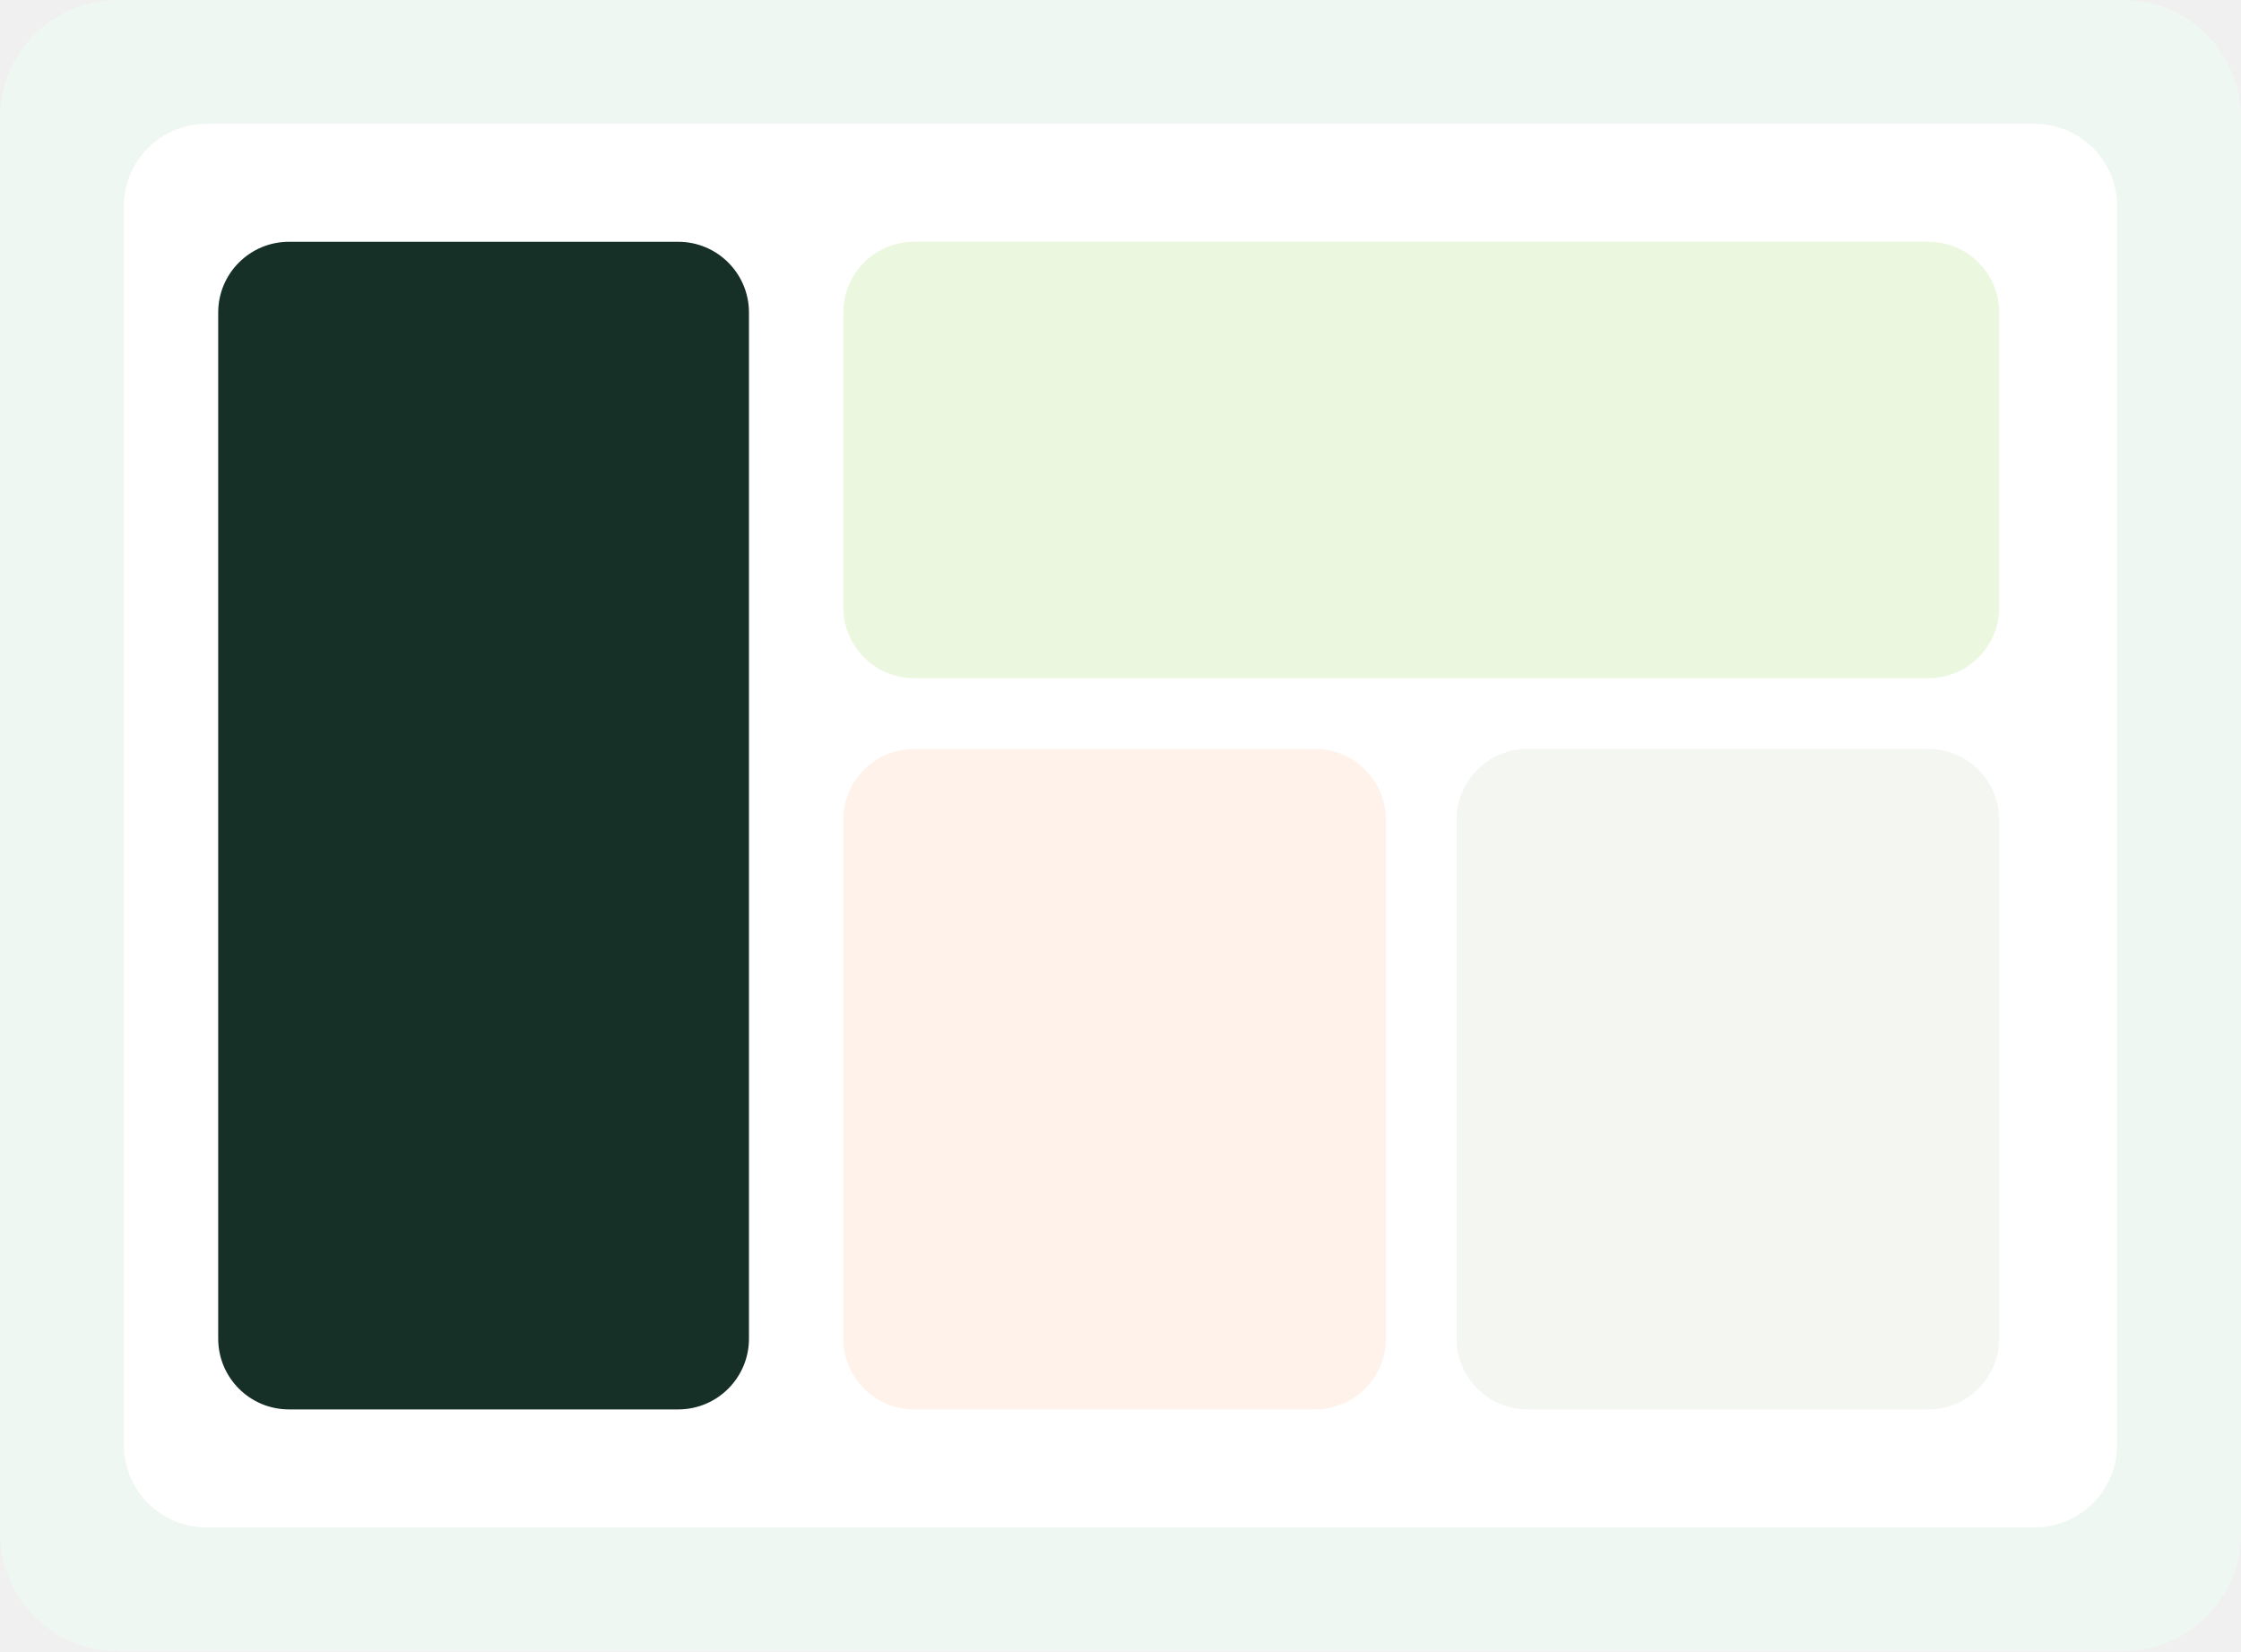
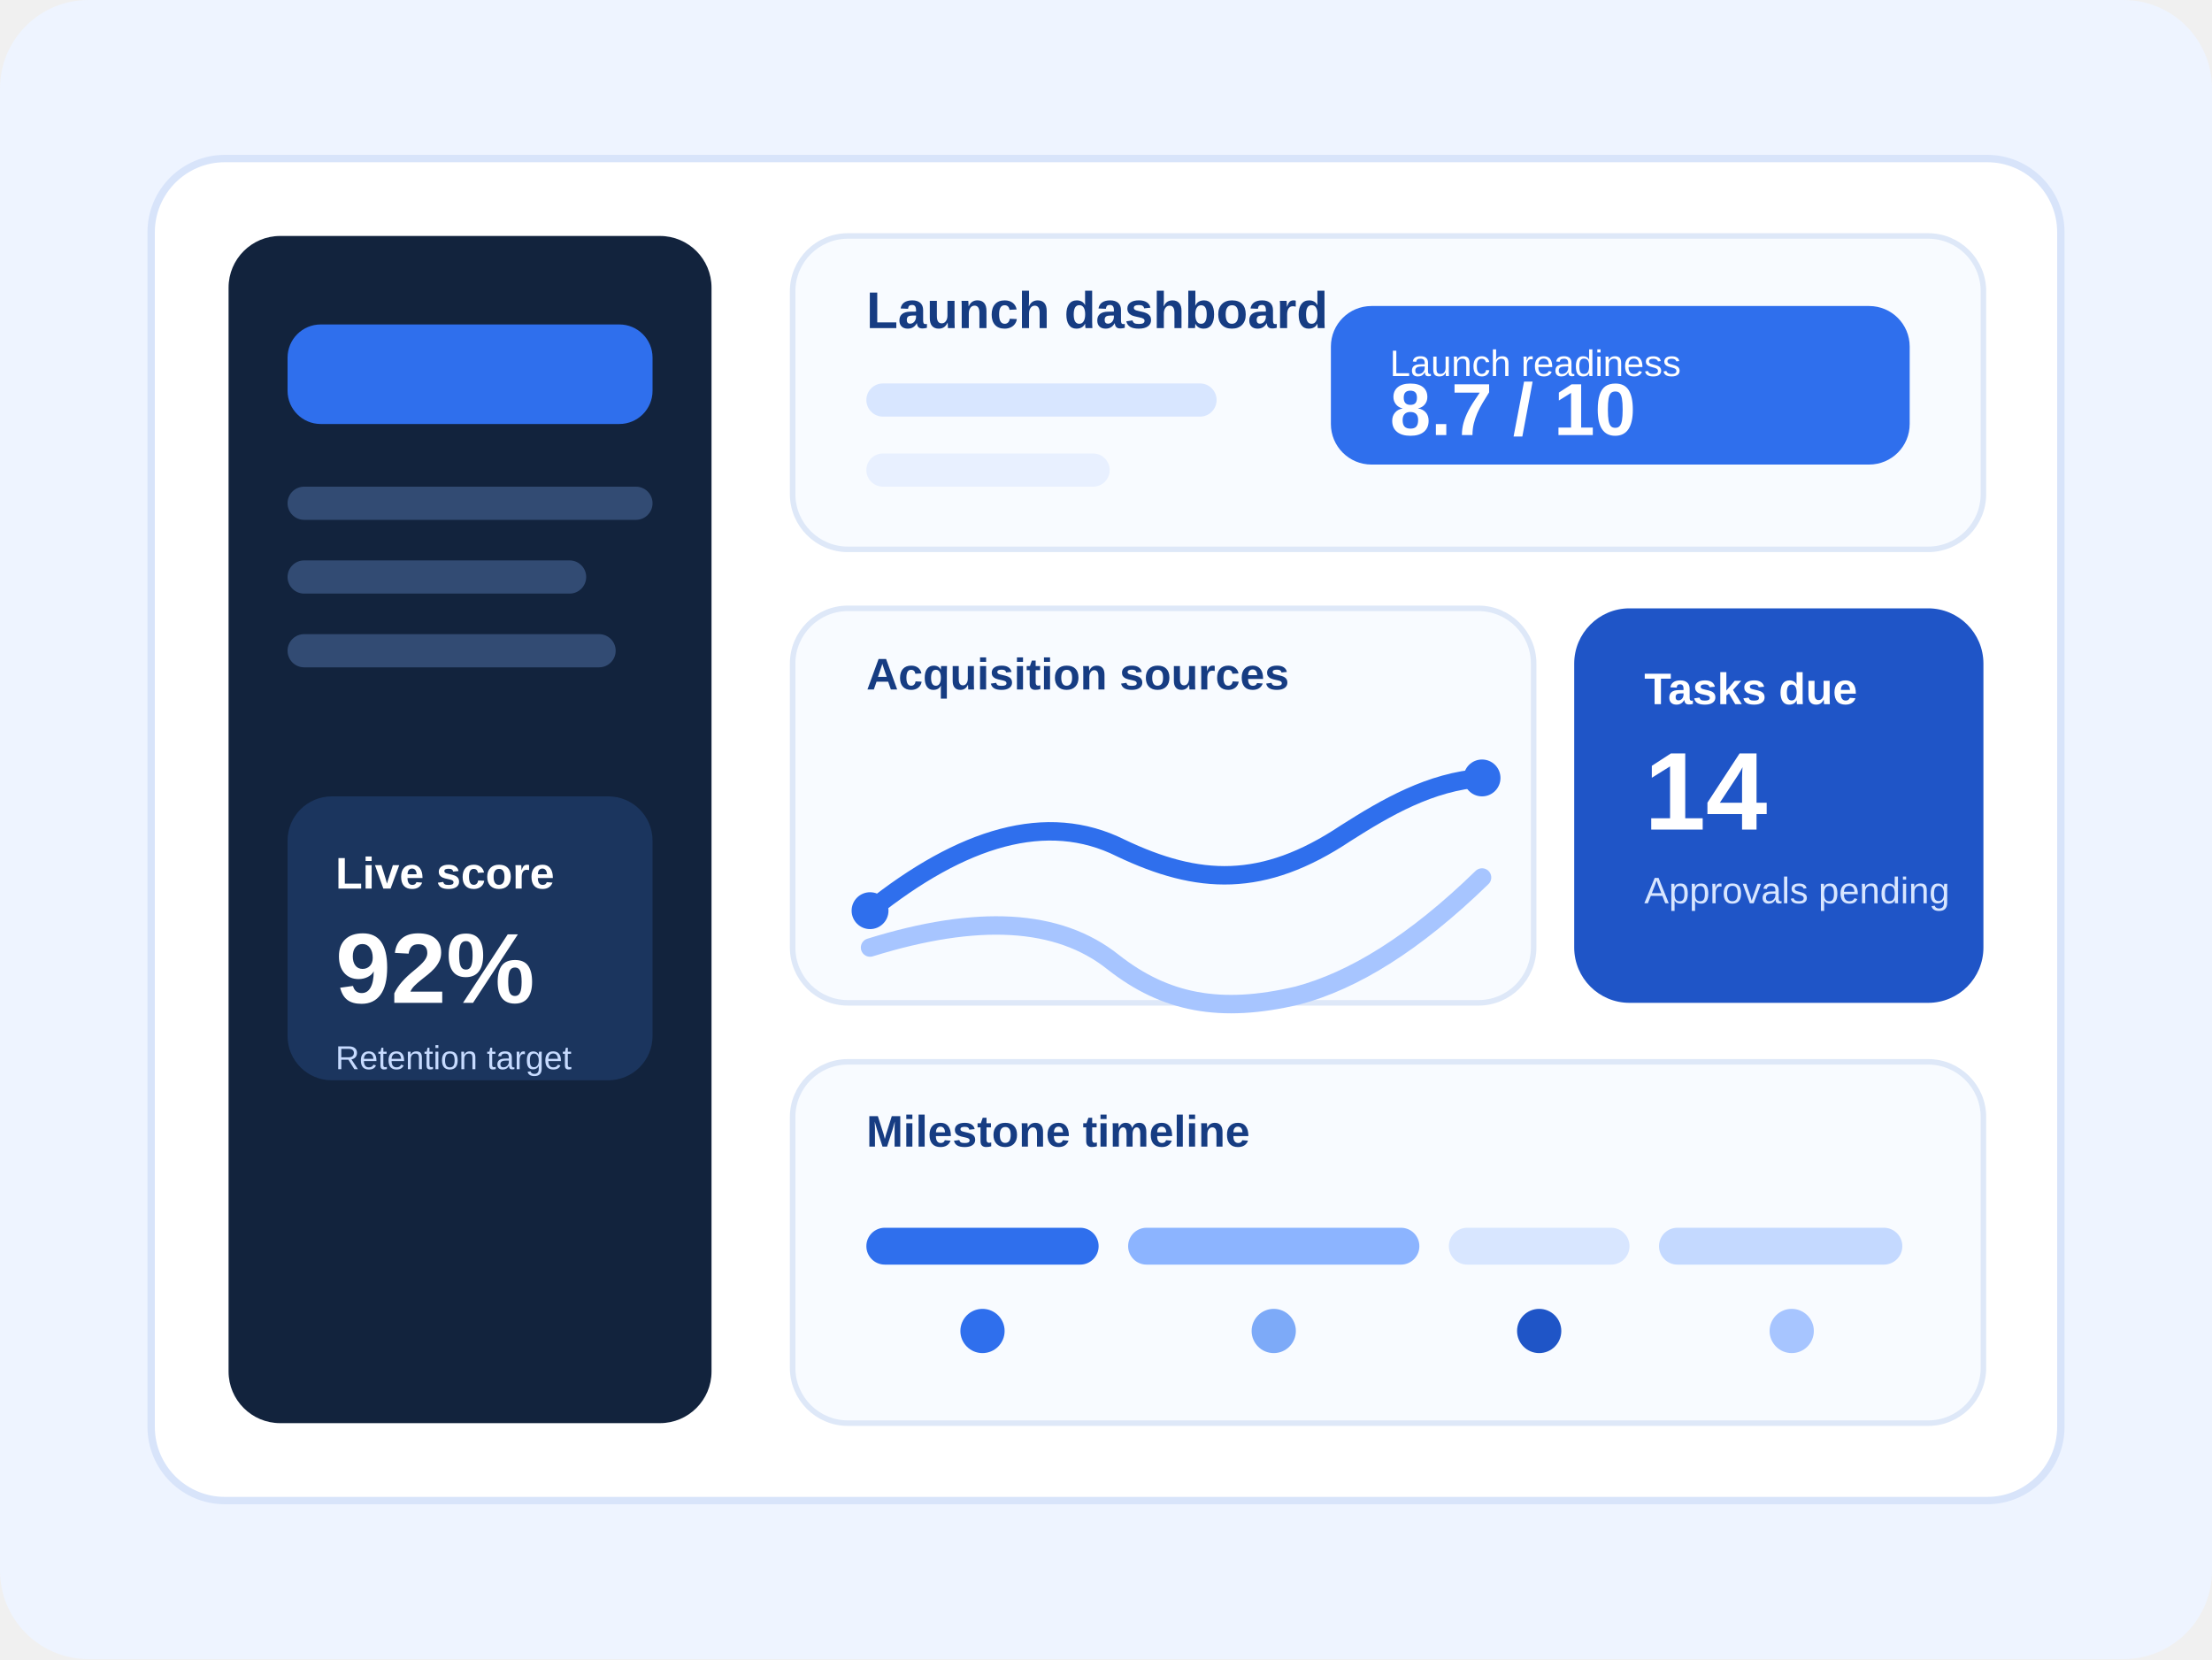
- <svg xmlns="http://www.w3.org/2000/svg" width="760" height="560" viewBox="0 0 760 560" fill="none">
-   <rect width="760" height="560" rx="40" fill="#EFF7F2" />
-   <rect x="42" y="42" width="676" height="476" rx="28" fill="white" />
-   <rect x="74" y="82" width="180" height="396" rx="24" fill="#163027" />
-   <rect x="286" y="82" width="392" height="148" rx="24" fill="#ECF7DF" />
-   <rect x="286" y="254" width="184" height="224" rx="24" fill="#FFF2EA" />
-   <rect x="494" y="254" width="184" height="224" rx="24" fill="#F4F7F1" />
+ <svg xmlns="http://www.w3.org/2000/svg" width="1200" height="900" viewBox="0 0 1200 900" fill="none">
+   <rect width="1200" height="900" rx="48" fill="#EEF4FF" />
+   <rect x="82" y="86" width="1036" height="728" rx="40" fill="#fff" stroke="#D8E4FA" stroke-width="4" />
+   <rect x="124" y="128" width="262" height="644" rx="28" fill="#12233D" />
+   <rect x="156" y="176" width="198" height="54" rx="18" fill="#2F6FED" />
+   <rect x="156" y="264" width="198" height="18" rx="9" fill="#324B73" />
+   <rect x="156" y="304" width="162" height="18" rx="9" fill="#324B73" />
+   <rect x="156" y="344" width="178" height="18" rx="9" fill="#324B73" />
+   <rect x="156" y="432" width="198" height="154" rx="24" fill="#1B355E" />
+   <text x="182" y="482" fill="#fff" font-family="Arial, sans-serif" font-size="24" font-weight="700">Live score</text>
+   <text x="182" y="544" fill="#fff" font-family="Arial, sans-serif" font-size="54" font-weight="700">92%</text>
+   <text x="182" y="580" fill="#C7DBFF" font-family="Arial, sans-serif" font-size="18">Retention target</text>
+   <rect x="430" y="128" width="646" height="170" rx="30" fill="#F8FBFF" stroke="#DEE8F8" stroke-width="3" />
+   <text x="470" y="178" fill="#163C82" font-family="Arial, sans-serif" font-size="28" font-weight="700">Launch dashboard</text>
+   <rect x="470" y="208" width="190" height="18" rx="9" fill="#D8E6FF" />
+   <rect x="470" y="246" width="132" height="18" rx="9" fill="#E8F0FF" />
+   <rect x="722" y="166" width="314" height="86" rx="22" fill="#2F6FED" />
+   <text x="754" y="204" fill="#fff" font-family="Arial, sans-serif" font-size="20">Launch readiness</text>
+   <text x="754" y="236" fill="#fff" font-family="Arial, sans-serif" font-size="40" font-weight="700">8.7 / 10</text>
+   <rect x="430" y="330" width="402" height="214" rx="30" fill="#F8FBFF" stroke="#DEE8F8" stroke-width="3" />
+   <text x="470" y="374" fill="#163C82" font-family="Arial, sans-serif" font-size="24" font-weight="700">Acquisition sources</text>
+   <path d="M472 494c50-40 96-54 136-34 42 20 77 22 122-8 22-14 46-28 74-30" stroke="#2F6FED" stroke-width="10" stroke-linecap="round" />
+   <path d="M472 514c58-18 102-16 132 8 28 22 58 28 100 18 30-8 63-28 100-64" stroke="#A7C5FF" stroke-width="10" stroke-linecap="round" />
+   <circle cx="472" cy="494" r="10" fill="#2F6FED" />
+   <circle cx="804" cy="422" r="10" fill="#2F6FED" />
+   <rect x="854" y="330" width="222" height="214" rx="30" fill="#1F55C7" />
+   <text x="892" y="382" fill="#fff" font-family="Arial, sans-serif" font-size="24" font-weight="700">Tasks due</text>
+   <text x="892" y="450" fill="#fff" font-family="Arial, sans-serif" font-size="60" font-weight="700">14</text>
+   <text x="892" y="490" fill="#D8E6FF" font-family="Arial, sans-serif" font-size="20">Approvals pending</text>
+   <rect x="430" y="576" width="646" height="196" rx="30" fill="#F8FBFF" stroke="#DEE8F8" stroke-width="3" />
+   <text x="470" y="622" fill="#163C82" font-family="Arial, sans-serif" font-size="24" font-weight="700">Milestone timeline</text>
+   <rect x="470" y="666" width="126" height="20" rx="10" fill="#2F6FED" />
+   <rect x="612" y="666" width="158" height="20" rx="10" fill="#8CB4FF" />
+   <rect x="786" y="666" width="98" height="20" rx="10" fill="#D8E6FF" />
+   <rect x="900" y="666" width="132" height="20" rx="10" fill="#C4D9FF" />
+   <circle cx="533" cy="722" r="12" fill="#2F6FED" />
+   <circle cx="691" cy="722" r="12" fill="#7DAAF8" />
+   <circle cx="835" cy="722" r="12" fill="#1F55C7" />
+   <circle cx="972" cy="722" r="12" fill="#A7C5FF" />
</svg>
